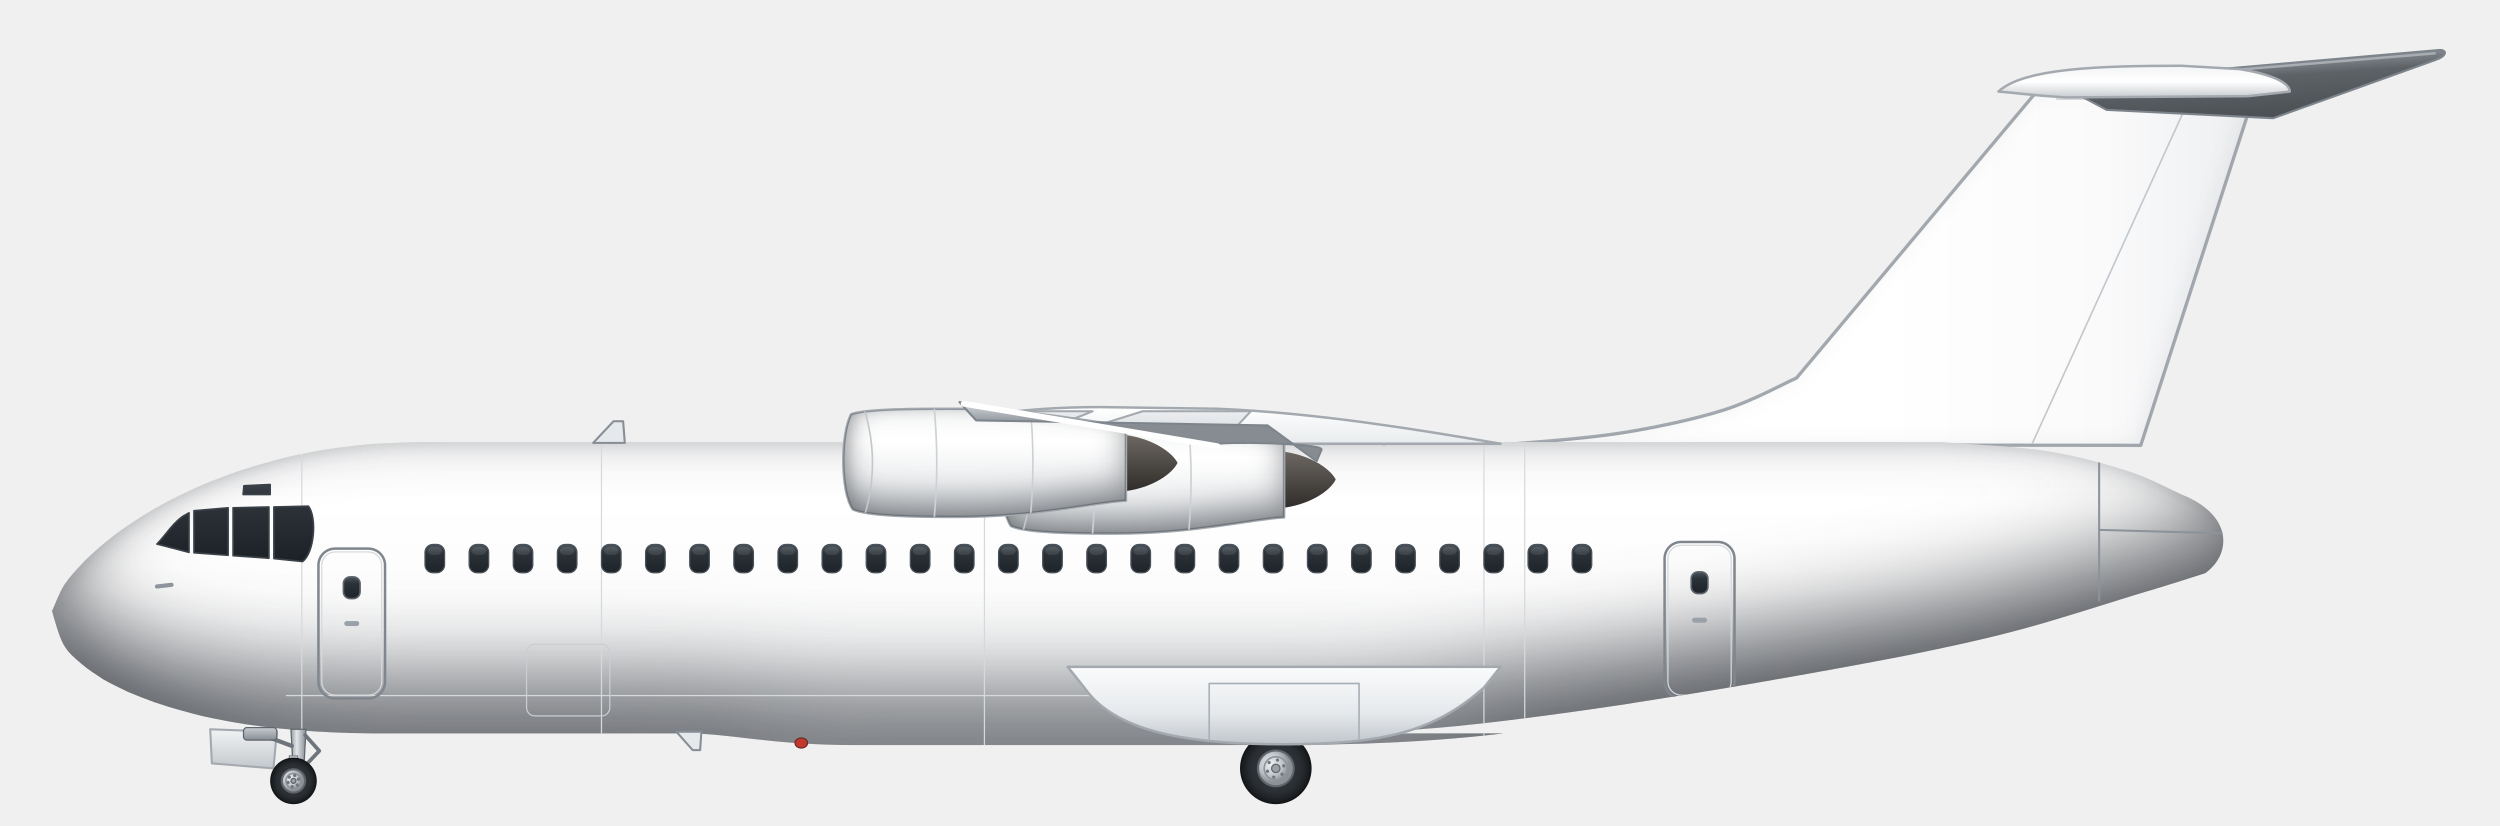
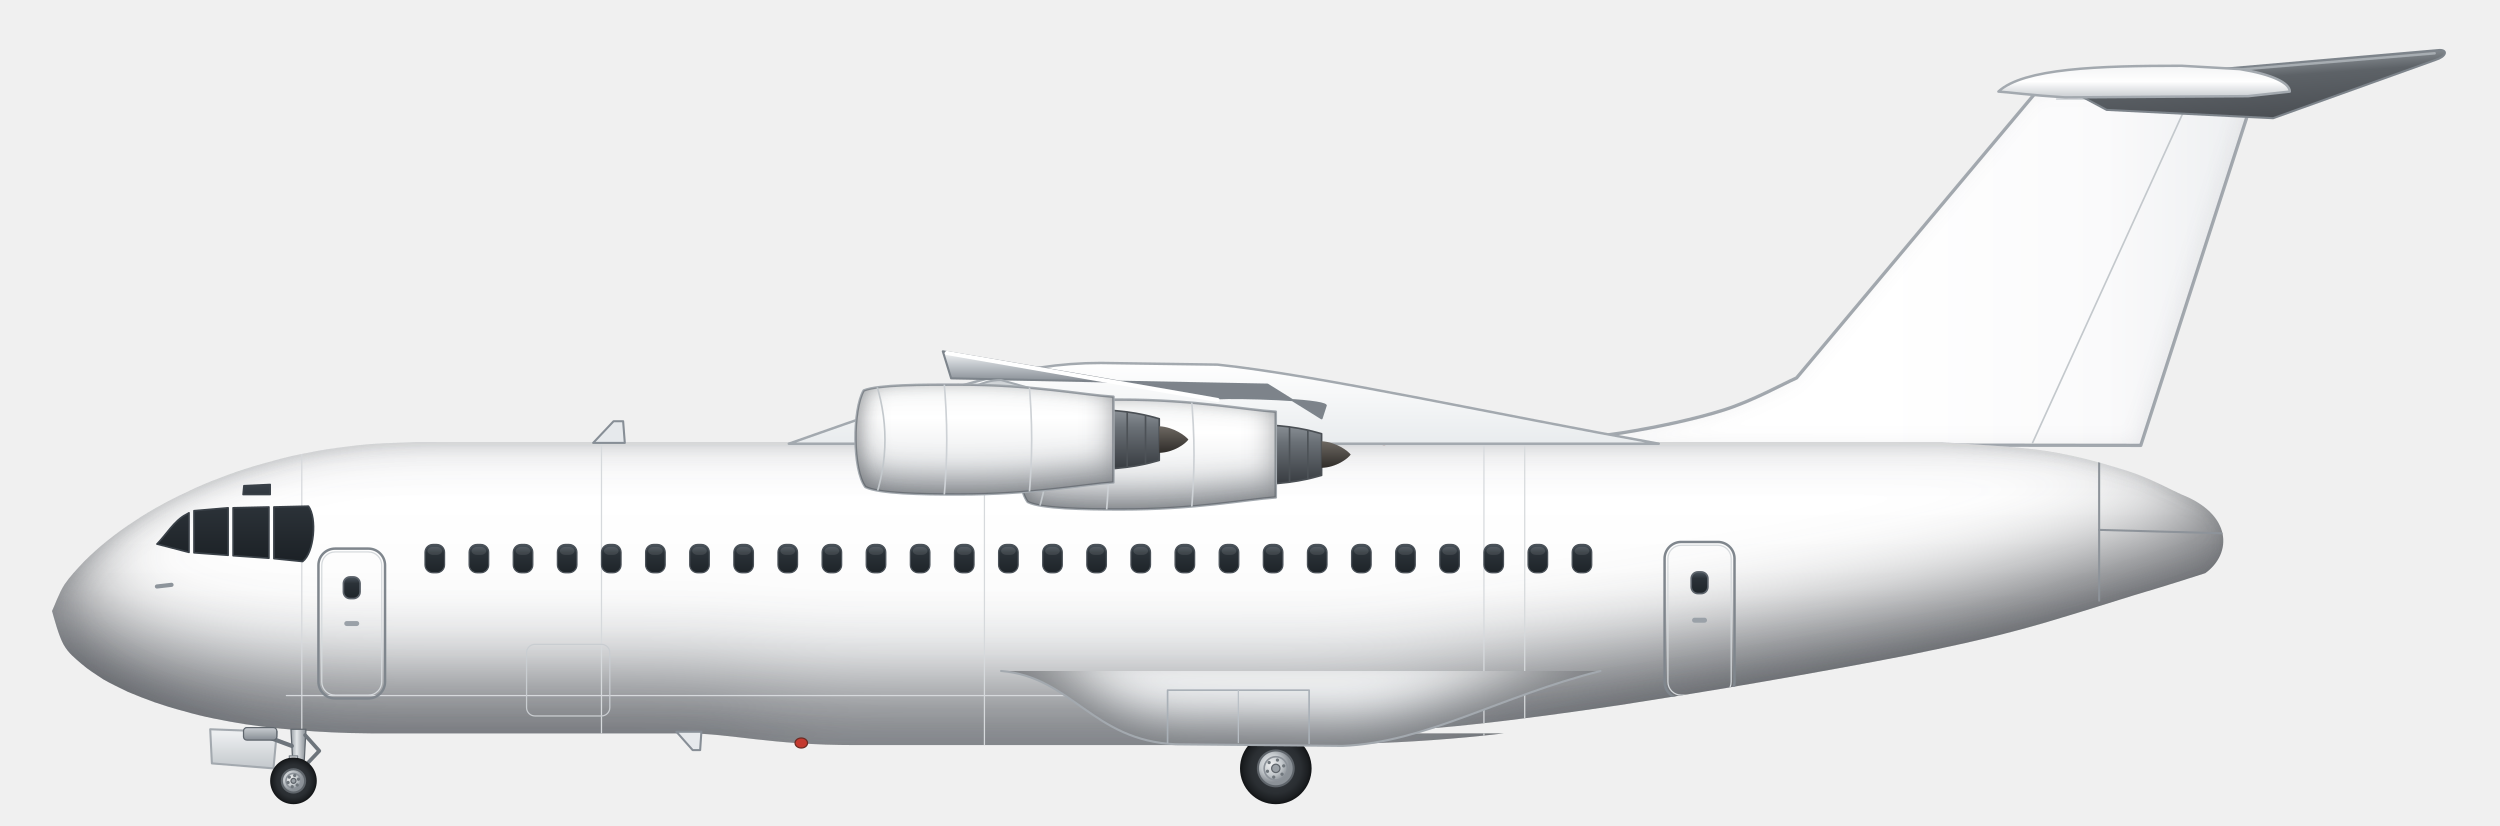
<svg xmlns="http://www.w3.org/2000/svg" viewBox="-12 -193.2 599.6 198.2" width="600" height="198" role="img" aria-label="BAe 146-100">
  <defs>
    <linearGradient id="BAE146100-g0" gradientUnits="userSpaceOnUse" x1="439.2" y1="-180" x2="529.6" y2="-180">
      <stop offset="0" stop-color="#ffffff" />
      <stop offset="0.6" stop-color="#fafafb" />
      <stop offset="1" stop-color="#eceef0" />
    </linearGradient>
    <filter id="BAE146100-f1" x="-8%" y="-20%" width="115.9%" height="140%" color-interpolation-filters="sRGB">
      <feFlood flood-color="#5b6168" flood-opacity="0.1" result="c" />
      <feComposite in="c" in2="SourceAlpha" operator="out" result="o" />
      <feOffset in="o" dx="-1" dy="0" result="s" />
      <feGaussianBlur in="s" stdDeviation="2.4" result="b" />
      <feComposite in="b" in2="SourceAlpha" operator="in" />
    </filter>
    <linearGradient id="BAE146100-g2" gradientUnits="userSpaceOnUse" x1="0" y1="-87" x2="0" y2="-17">
      <stop offset="0" stop-color="#eceef0" />
      <stop offset="0.0" stop-color="#f8f8f9" />
      <stop offset="0.2" stop-color="#ffffff" />
      <stop offset="0.5" stop-color="#fcfcfc" />
      <stop offset="0.7" stop-color="#f1f2f3" />
      <stop offset="1" stop-color="#e4e6e8" />
    </linearGradient>
    <clipPath id="BAE146100-c3">
      <path d="M0 -46.4C0.5 -47.4 1.7 -50.8 3.0 -52.8C4.3 -54.7 6.0 -56.5 7.7 -58.3C9.5 -60.1 11.4 -61.8 13.4 -63.4C15.4 -65.0 17.6 -66.6 19.8 -68.0C22.0 -69.5 24.4 -70.9 26.8 -72.2C29.2 -73.5 31.7 -74.7 34.3 -75.9C36.9 -77.1 39.5 -78.1 42.2 -79.1C44.9 -80.1 47.7 -81.0 50.6 -81.8C53.4 -82.6 56.3 -83.4 59.3 -84.0C62.3 -84.6 65.3 -85.2 68.4 -85.6C71.4 -86.0 74.6 -86.4 77.8 -86.6C80.9 -86.8 85.8 -86.9 87.5 -87L453.8 -87C458.0 -86.6 472.0 -86.0 479.5 -84.8C487.0 -83.6 493.4 -81.7 498.8 -80.0C504.1 -78.3 509.5 -75.3 511.6 -74.4C523.8 -69.6 523.8 -60.2 517.3 -55.5C514.5 -54.6 507.7 -52.4 500.2 -50.2C492.7 -47.9 481.4 -44.2 472.3 -41.8C463.3 -39.4 456.1 -37.9 445.9 -35.8C435.7 -33.8 422.4 -31.4 410.9 -29.4C399.4 -27.4 388.2 -25.6 376.6 -23.8C365.1 -22.1 352.1 -20.3 341.6 -19.2C331.1 -18.0 318.4 -17.3 313.8 -17L348.7 -17C324.7 -14.2 304.7 -14.2 284.7 -14.2L192.8 -14.2C172.8 -14.2 162.8 -17 152.8 -17L80.5 -17C79.0 -17.0 74.5 -17.0 71.5 -17.1C68.6 -17.2 65.7 -17.3 62.9 -17.5C60.1 -17.7 57.3 -17.9 54.5 -18.2C51.8 -18.5 49.1 -18.8 46.5 -19.2C43.9 -19.6 41.3 -20.1 38.8 -20.6C36.3 -21.1 33.9 -21.7 31.5 -22.4C29.2 -23.0 26.9 -23.7 24.6 -24.5C22.4 -25.3 20.3 -26.1 18.2 -27.0C16.2 -28 14.2 -28.9 12.3 -30.0C10.5 -31.2 8.7 -32.3 7.1 -33.7C5.5 -35.1 4.0 -36.2 2.8 -38.3C1.6 -40.4 0.4 -45.0 0 -46.4Z" />
    </clipPath>
    <filter id="BAE146100-f4" x="-6%" y="-100%" width="112.0%" height="300%" color-interpolation-filters="sRGB">
      <feFlood flood-color="#2f3338" flood-opacity="0.7" result="c" />
      <feComposite in="c" in2="SourceAlpha" operator="out" result="o" />
      <feOffset in="o" dx="0" dy="-12.2" result="s" />
      <feGaussianBlur in="s" stdDeviation="10.5" result="b" />
      <feComposite in="b" in2="SourceAlpha" operator="in" />
    </filter>
    <filter id="BAE146100-f5" x="-8%" y="-30%" width="115.9%" height="160%" color-interpolation-filters="sRGB">
      <feFlood flood-color="#4c5258" flood-opacity="0.1" result="c" />
      <feComposite in="c" in2="SourceAlpha" operator="out" result="o" />
      <feOffset in="o" dx="0" dy="1" result="s" />
      <feGaussianBlur in="s" stdDeviation="1.4" result="b" />
      <feComposite in="b" in2="SourceAlpha" operator="in" />
    </filter>
    <filter id="BAE146100-f6" x="-8%" y="-30%" width="115.9%" height="160%" color-interpolation-filters="sRGB">
      <feFlood flood-color="#3b4046" flood-opacity="0.2" result="c" />
      <feComposite in="c" in2="SourceAlpha" operator="out" result="o" />
      <feOffset in="o" dx="3.0" dy="-2" result="s" />
      <feGaussianBlur in="s" stdDeviation="3.7" result="b" />
      <feComposite in="b" in2="SourceAlpha" operator="in" />
    </filter>
    <linearGradient id="BAE146100-g7" gradientUnits="userSpaceOnUse" x1="0" y1="-54.6" x2="0" y2="-49.4">
      <stop offset="0" stop-color="#4b545d" />
      <stop offset="0.3" stop-color="#2b3238" />
      <stop offset="1" stop-color="#1e2429" />
    </linearGradient>
    <linearGradient id="BAE146100-g8" gradientUnits="userSpaceOnUse" x1="0" y1="-55.8" x2="0" y2="-50.6">
      <stop offset="0" stop-color="#4b545d" />
      <stop offset="0.3" stop-color="#2b3238" />
      <stop offset="1" stop-color="#1e2429" />
    </linearGradient>
    <linearGradient id="BAE146100-g9" gradientUnits="userSpaceOnUse" x1="0" y1="-62.4" x2="0" y2="-55.6">
      <stop offset="0" stop-color="#4b545d" />
      <stop offset="0.3" stop-color="#2b3238" />
      <stop offset="1" stop-color="#1e2429" />
    </linearGradient>
    <linearGradient id="BAE146100-g10" gradientUnits="userSpaceOnUse" x1="0" y1="-84.7" x2="0" y2="-57.6">
      <stop offset="0" stop-color="#59626b" />
      <stop offset="0.4" stop-color="#2e353b" />
      <stop offset="1" stop-color="#1b2025" />
    </linearGradient>
    <linearGradient id="BAE146100-g11" gradientUnits="userSpaceOnUse" x1="291.6" y1="-20" x2="296.4" y2="-20">
      <stop offset="0" stop-color="#8e959c" />
      <stop offset="0.3" stop-color="#e4e7e9" />
      <stop offset="1" stop-color="#7d848b" />
    </linearGradient>
    <linearGradient id="BAE146100-g12" gradientUnits="userSpaceOnUse" x1="291.6" y1="-20" x2="296.4" y2="-20">
      <stop offset="0" stop-color="#9aa1a8" />
      <stop offset="0.4" stop-color="#f6f7f8" />
      <stop offset="1" stop-color="#8b9198" />
    </linearGradient>
    <radialGradient id="BAE146100-g13" gradientUnits="userSpaceOnUse" cx="294" cy="-8.6" r="8.6">
      <stop offset="0" stop-color="#3a3f44" />
      <stop offset="0.7" stop-color="#2a2e32" />
      <stop offset="0.9" stop-color="#1c1f22" />
      <stop offset="1" stop-color="#111315" />
    </radialGradient>
    <radialGradient id="BAE146100-g14" gradientUnits="userSpaceOnUse" cx="292.9" cy="-9.6" r="4.3">
      <stop offset="0" stop-color="#f0f1f2" />
      <stop offset="0.6" stop-color="#c3c8cc" />
      <stop offset="1" stop-color="#8b9197" />
    </radialGradient>
    <linearGradient id="BAE146100-g15" gradientUnits="userSpaceOnUse" x1="0" y1="-17" x2="0" y2="-8.6">
      <stop offset="0" stop-color="#eceef0" />
      <stop offset="1" stop-color="#c3c8cc" />
    </linearGradient>
    <linearGradient id="BAE146100-g16" gradientUnits="userSpaceOnUse" x1="57.2" y1="-20" x2="61.2" y2="-20">
      <stop offset="0" stop-color="#8e959c" />
      <stop offset="0.4" stop-color="#e4e7e9" />
      <stop offset="1" stop-color="#7d848b" />
    </linearGradient>
    <linearGradient id="BAE146100-g17" gradientUnits="userSpaceOnUse" x1="0" y1="-18.4" x2="0" y2="-15.4">
      <stop offset="0" stop-color="#c9cdd1" />
      <stop offset="1" stop-color="#868d94" />
    </linearGradient>
    <radialGradient id="BAE146100-g18" gradientUnits="userSpaceOnUse" cx="58" cy="-5.6" r="5.6">
      <stop offset="0" stop-color="#3a3f44" />
      <stop offset="0.7" stop-color="#2a2e32" />
      <stop offset="0.9" stop-color="#1c1f22" />
      <stop offset="1" stop-color="#111315" />
    </radialGradient>
    <radialGradient id="BAE146100-g19" gradientUnits="userSpaceOnUse" cx="57.3" cy="-6.2" r="2.8">
      <stop offset="0" stop-color="#f0f1f2" />
      <stop offset="0.6" stop-color="#c3c8cc" />
      <stop offset="1" stop-color="#8b9197" />
    </radialGradient>
-     <linearGradient id="BAE146100-g20" gradientUnits="userSpaceOnUse" x1="0" y1="-33" x2="0" y2="-14.4">
-       <stop offset="0" stop-color="#fafbfb" />
-       <stop offset="0.6" stop-color="#e6e9ec" />
-       <stop offset="1" stop-color="#bfc5ca" />
-     </linearGradient>
-     <linearGradient id="BAE146100-g21" gradientUnits="userSpaceOnUse" x1="0" y1="-95.4" x2="0" y2="-87">
+     <linearGradient id="BAE146100-g20" gradientUnits="userSpaceOnUse" x1="0" y1="-31" x2="0" y2="-14">
+       <stop offset="0" stop-color="#f6f7f8" />
+       <stop offset="0.5" stop-color="#eef0f2" />
+       <stop offset="1" stop-color="#dfe2e5" />
+     </linearGradient>
+     <filter id="BAE146100-f21" x="-20%" y="-100%" width="140%" height="300%" color-interpolation-filters="sRGB">
+       <feFlood flood-color="#2f3338" flood-opacity="0.6" result="c" />
+       <feComposite in="c" in2="SourceAlpha" operator="out" result="o" />
+       <feOffset in="o" dx="0" dy="-6" result="s" />
+       <feGaussianBlur in="s" stdDeviation="5.6" result="b" />
+       <feComposite in="b" in2="SourceAlpha" operator="in" />
+     </filter>
+     <linearGradient id="BAE146100-g22" gradientUnits="userSpaceOnUse" x1="0" y1="-106" x2="0" y2="-87">
      <stop offset="0" stop-color="#ffffff" />
      <stop offset="1" stop-color="#e9ecee" />
    </linearGradient>
-     <linearGradient id="BAE146100-g22" gradientUnits="userSpaceOnUse" x1="0" y1="-95.4" x2="0" y2="-78">
-       <stop offset="0" stop-color="#eef0f2" />
-       <stop offset="1" stop-color="#b9bfc5" />
-     </linearGradient>
-     <linearGradient id="BAE146100-g23" gradientUnits="userSpaceOnUse" x1="0" y1="-84.8" x2="0" y2="-71.1">
+     <linearGradient id="BAE146100-g23" gradientUnits="userSpaceOnUse" x1="0" y1="-108.8" x2="0" y2="-100.8">
+       <stop offset="0" stop-color="#f6f7f8" />
+       <stop offset="0.4" stop-color="#c3c8cd" />
+       <stop offset="1" stop-color="#7d838a" />
+     </linearGradient>
+     <linearGradient id="BAE146100-g24" gradientUnits="userSpaceOnUse" x1="0" y1="-95.4" x2="0" y2="-94">
+       <stop offset="0" stop-color="#c9cdd1" />
+       <stop offset="1" stop-color="#eef0f2" />
+     </linearGradient>
+     <linearGradient id="BAE146100-g25" gradientUnits="userSpaceOnUse" x1="0" y1="-91.2" x2="0" y2="-76.8">
+       <stop offset="0" stop-color="#8a9096" />
+       <stop offset="0.3" stop-color="#6a7076" />
+       <stop offset="1" stop-color="#373b40" />
+     </linearGradient>
+     <linearGradient id="BAE146100-g26" gradientUnits="userSpaceOnUse" x1="0" y1="-87.2" x2="0" y2="-80.8">
      <stop offset="0" stop-color="#6d6862" />
      <stop offset="1" stop-color="#2f2c29" />
    </linearGradient>
-     <linearGradient id="BAE146100-g24" gradientUnits="userSpaceOnUse" x1="0" y1="-91" x2="0" y2="-65">
+     <linearGradient id="BAE146100-g27" gradientUnits="userSpaceOnUse" x1="0" y1="-97.2" x2="0" y2="-70.8">
      <stop offset="0" stop-color="#e4e6e8" />
      <stop offset="0.0" stop-color="#f7f8f8" />
      <stop offset="0.3" stop-color="#ffffff" />
      <stop offset="0.6" stop-color="#f1f2f3" />
      <stop offset="1" stop-color="#dcdfe2" />
    </linearGradient>
-     <filter id="BAE146100-f25" x="-30%" y="-60%" width="160%" height="220.0%" color-interpolation-filters="sRGB">
+     <filter id="BAE146100-f28" x="-30%" y="-60%" width="160%" height="220.0%" color-interpolation-filters="sRGB">
      <feFlood flood-color="#30353a" flood-opacity="0.5" result="c" />
      <feComposite in="c" in2="SourceAlpha" operator="out" result="o" />
      <feOffset in="o" dx="0" dy="-3.7" result="s" />
      <feGaussianBlur in="s" stdDeviation="3.7" result="b" />
      <feComposite in="b" in2="SourceAlpha" operator="in" />
    </filter>
-     <filter id="BAE146100-f26" x="-30%" y="-30%" width="160%" height="160%" color-interpolation-filters="sRGB">
+     <filter id="BAE146100-f29" x="-30%" y="-30%" width="160%" height="160%" color-interpolation-filters="sRGB">
      <feFlood flood-color="#41474d" flood-opacity="0.2" result="c" />
      <feComposite in="c" in2="SourceAlpha" operator="out" result="o" />
-       <feOffset in="o" dx="1.4" dy="0" result="s" />
-       <feGaussianBlur in="s" stdDeviation="1.4" result="b" />
-       <feComposite in="b" in2="SourceAlpha" operator="in" />
-     </filter>
-     <clipPath id="BAE146100-c27">
-       <path d="M230 -89.7C233.9 -91 245.1 -91 255.0 -91C274.8 -91 288.0 -87.4 296 -87.1L296 -68.9C288.0 -68.5 274.8 -65 255.0 -65C245.1 -65 233.9 -65.2 230.4 -66.8C227.4 -70.8 227.4 -85.1 230 -89.7Z" />
+       <feOffset in="o" dx="1.5" dy="0" result="s" />
+       <feGaussianBlur in="s" stdDeviation="1.5" result="b" />
+       <feComposite in="b" in2="SourceAlpha" operator="in" />
+     </filter>
+     <clipPath id="BAE146100-c30">
+       <path d="M234 -95.8C237.6 -97.2 247.8 -97.2 256.8 -97.2C274.8 -97.2 286.8 -94.7 294 -94.3L294 -73.7C286.8 -73.2 274.8 -70.8 256.8 -70.8C247.8 -70.8 237.6 -71.0 234.4 -72.6C231.3 -76.7 231.3 -91.2 234 -95.8Z" />
    </clipPath>
-     <linearGradient id="BAE146100-g28" gradientUnits="userSpaceOnUse" x1="0" y1="-95.4" x2="0" y2="-82">
-       <stop offset="0" stop-color="#eef0f2" />
-       <stop offset="1" stop-color="#b9bfc5" />
-     </linearGradient>
-     <linearGradient id="BAE146100-g29" gradientUnits="userSpaceOnUse" x1="0" y1="-88.8" x2="0" y2="-75.1">
+     <linearGradient id="BAE146100-g31" gradientUnits="userSpaceOnUse" x1="0" y1="-101.9" x2="0" y2="-97.6">
+       <stop offset="0" stop-color="#c9cdd1" />
+       <stop offset="1" stop-color="#eef0f2" />
+     </linearGradient>
+     <linearGradient id="BAE146100-g32" gradientUnits="userSpaceOnUse" x1="0" y1="-94.8" x2="0" y2="-80.4">
+       <stop offset="0" stop-color="#8a9096" />
+       <stop offset="0.3" stop-color="#6a7076" />
+       <stop offset="1" stop-color="#373b40" />
+     </linearGradient>
+     <linearGradient id="BAE146100-g33" gradientUnits="userSpaceOnUse" x1="0" y1="-90.8" x2="0" y2="-84.4">
      <stop offset="0" stop-color="#6d6862" />
      <stop offset="1" stop-color="#2f2c29" />
    </linearGradient>
-     <linearGradient id="BAE146100-g30" gradientUnits="userSpaceOnUse" x1="0" y1="-95" x2="0" y2="-69">
+     <linearGradient id="BAE146100-g34" gradientUnits="userSpaceOnUse" x1="0" y1="-100.8" x2="0" y2="-74.4">
      <stop offset="0" stop-color="#e4e6e8" />
      <stop offset="0.0" stop-color="#f7f8f8" />
      <stop offset="0.3" stop-color="#ffffff" />
      <stop offset="0.6" stop-color="#f1f2f3" />
      <stop offset="1" stop-color="#dcdfe2" />
    </linearGradient>
-     <filter id="BAE146100-f31" x="-30%" y="-60%" width="160%" height="220.0%" color-interpolation-filters="sRGB">
+     <filter id="BAE146100-f35" x="-30%" y="-60%" width="160%" height="220.0%" color-interpolation-filters="sRGB">
      <feFlood flood-color="#30353a" flood-opacity="0.5" result="c" />
      <feComposite in="c" in2="SourceAlpha" operator="out" result="o" />
      <feOffset in="o" dx="0" dy="-3.7" result="s" />
      <feGaussianBlur in="s" stdDeviation="3.7" result="b" />
      <feComposite in="b" in2="SourceAlpha" operator="in" />
    </filter>
-     <filter id="BAE146100-f32" x="-30%" y="-30%" width="160%" height="160%" color-interpolation-filters="sRGB">
+     <filter id="BAE146100-f36" x="-30%" y="-30%" width="160%" height="160%" color-interpolation-filters="sRGB">
      <feFlood flood-color="#41474d" flood-opacity="0.2" result="c" />
      <feComposite in="c" in2="SourceAlpha" operator="out" result="o" />
-       <feOffset in="o" dx="1.4" dy="0" result="s" />
-       <feGaussianBlur in="s" stdDeviation="1.4" result="b" />
-       <feComposite in="b" in2="SourceAlpha" operator="in" />
-     </filter>
-     <clipPath id="BAE146100-c33">
-       <path d="M192 -93.7C195.9 -95 207.1 -95 217.0 -95C236.8 -95 250.0 -91.4 258 -91.1L258 -72.9C250.0 -72.5 236.8 -69 217.0 -69C207.1 -69 195.9 -69.2 192.4 -70.8C189.4 -74.8 189.4 -89.1 192 -93.7Z" />
+       <feOffset in="o" dx="1.5" dy="0" result="s" />
+       <feGaussianBlur in="s" stdDeviation="1.5" result="b" />
+       <feComposite in="b" in2="SourceAlpha" operator="in" />
+     </filter>
+     <clipPath id="BAE146100-c37">
+       <path d="M195 -99.4C198.6 -100.8 208.8 -100.8 217.8 -100.8C235.8 -100.8 247.8 -98.3 255 -97.9L255 -77.3C247.8 -76.8 235.8 -74.4 217.8 -74.4C208.8 -74.4 198.6 -74.6 195.4 -76.2C192.3 -80.3 192.3 -94.8 195 -99.4Z" />
    </clipPath>
-     <linearGradient id="BAE146100-g34" gradientUnits="userSpaceOnUse" x1="220" y1="-97.4" x2="220" y2="-91">
-       <stop offset="0" stop-color="#f1f2f4" />
-       <stop offset="0.3" stop-color="#c6cbd0" />
-       <stop offset="1" stop-color="#868c92" />
-     </linearGradient>
-     <linearGradient id="BAE146100-g35" gradientUnits="userSpaceOnUse" x1="533.6" y1="-179.2" x2="534.6" y2="-164.8">
+     <linearGradient id="BAE146100-g38" gradientUnits="userSpaceOnUse" x1="533.6" y1="-179.2" x2="534.6" y2="-164.8">
      <stop offset="0" stop-color="#8b9196" />
      <stop offset="0.3" stop-color="#5d6267" />
      <stop offset="1" stop-color="#4b4f54" />
    </linearGradient>
-     <linearGradient id="BAE146100-g36" gradientUnits="userSpaceOnUse" x1="0" y1="-177.4" x2="0" y2="-169.8">
+     <linearGradient id="BAE146100-g39" gradientUnits="userSpaceOnUse" x1="0" y1="-177.4" x2="0" y2="-169.8">
      <stop offset="0" stop-color="#f3f4f5" />
      <stop offset="0.5" stop-color="#ffffff" />
      <stop offset="1" stop-color="#c9cdd1" />
    </linearGradient>
  </defs>
  <path d="M349.1 -86.4C353.7 -86.8 368.3 -87.8 377.1 -89.2C385.8 -90.6 394.6 -92.5 401.6 -94.7C408.6 -96.9 416.1 -101.1 419.1 -102.4L476.6 -171C477.6 -172.2 478.6 -172.2 481.2 -172.2L529.6 -172.2L501.8 -86.2Z" fill="url(#BAE146100-g0)" stroke="#a3a9af" stroke-width="0.8" stroke-linejoin="round" stroke-linecap="round" />
  <path d="M349.1 -86.4C353.7 -86.8 368.3 -87.8 377.1 -89.2C385.8 -90.6 394.6 -92.5 401.6 -94.7C408.6 -96.9 416.1 -101.1 419.1 -102.4L476.6 -171C477.6 -172.2 478.6 -172.2 481.2 -172.2L529.6 -172.2L501.8 -86.2Z" fill="#000" filter="url(#BAE146100-f1)" />
  <path d="M514.0 -170.6L475.8 -86.8" fill="none" stroke="#c3c8cc" stroke-width="0.4" stroke-linejoin="round" stroke-linecap="round" />
  <path d="M481.6 -169.4L528.6 -169.4" fill="none" stroke="#d0d4d8" stroke-width="0.4" stroke-linejoin="round" stroke-linecap="round" />
  <path d="M0 -46.4C0.5 -47.4 1.7 -50.8 3.0 -52.8C4.3 -54.7 6.0 -56.5 7.7 -58.3C9.5 -60.1 11.4 -61.8 13.4 -63.4C15.4 -65.0 17.6 -66.6 19.8 -68.0C22.0 -69.5 24.4 -70.9 26.8 -72.2C29.2 -73.5 31.7 -74.7 34.3 -75.9C36.9 -77.1 39.5 -78.1 42.2 -79.1C44.9 -80.1 47.7 -81.0 50.6 -81.8C53.4 -82.6 56.3 -83.4 59.3 -84.0C62.3 -84.6 65.3 -85.2 68.4 -85.6C71.4 -86.0 74.6 -86.4 77.8 -86.6C80.9 -86.8 85.8 -86.9 87.5 -87L453.8 -87C458.0 -86.6 472.0 -86.0 479.5 -84.8C487.0 -83.6 493.4 -81.7 498.8 -80.0C504.1 -78.3 509.5 -75.3 511.6 -74.4C523.8 -69.6 523.8 -60.2 517.3 -55.5C514.5 -54.6 507.7 -52.4 500.2 -50.2C492.7 -47.9 481.4 -44.2 472.3 -41.8C463.3 -39.4 456.1 -37.9 445.9 -35.8C435.7 -33.8 422.4 -31.4 410.9 -29.4C399.4 -27.4 388.2 -25.6 376.6 -23.8C365.1 -22.1 352.1 -20.3 341.6 -19.2C331.1 -18.0 318.4 -17.3 313.8 -17L348.7 -17C324.7 -14.2 304.7 -14.2 284.7 -14.2L192.8 -14.2C172.8 -14.2 162.8 -17 152.8 -17L80.5 -17C79.0 -17.0 74.5 -17.0 71.5 -17.1C68.6 -17.2 65.7 -17.3 62.9 -17.5C60.1 -17.7 57.3 -17.9 54.5 -18.2C51.8 -18.5 49.1 -18.8 46.5 -19.2C43.9 -19.6 41.3 -20.1 38.8 -20.6C36.3 -21.1 33.9 -21.7 31.5 -22.4C29.2 -23.0 26.9 -23.7 24.6 -24.5C22.4 -25.3 20.3 -26.1 18.2 -27.0C16.2 -28 14.2 -28.9 12.3 -30.0C10.5 -31.2 8.7 -32.3 7.1 -33.7C5.5 -35.1 4.0 -36.2 2.8 -38.3C1.6 -40.4 0.4 -45.0 0 -46.4Z" fill="url(#BAE146100-g2)" />
  <path d="M0 -46.4C0.5 -47.4 1.7 -50.8 3.0 -52.8C4.3 -54.7 6.0 -56.5 7.7 -58.3C9.5 -60.1 11.4 -61.8 13.4 -63.4C15.4 -65.0 17.6 -66.6 19.8 -68.0C22.0 -69.5 24.4 -70.9 26.8 -72.2C29.2 -73.5 31.7 -74.7 34.3 -75.9C36.9 -77.1 39.5 -78.1 42.2 -79.1C44.9 -80.1 47.7 -81.0 50.6 -81.8C53.4 -82.6 56.3 -83.4 59.3 -84.0C62.3 -84.6 65.3 -85.2 68.4 -85.6C71.4 -86.0 74.6 -86.4 77.8 -86.6C80.9 -86.8 85.8 -86.9 87.5 -87L453.8 -87C458.0 -86.6 472.0 -86.0 479.5 -84.8C487.0 -83.6 493.4 -81.7 498.8 -80.0C504.1 -78.3 509.5 -75.3 511.6 -74.4C523.8 -69.6 523.8 -60.2 517.3 -55.5C514.5 -54.6 507.7 -52.4 500.2 -50.2C492.7 -47.9 481.4 -44.2 472.3 -41.8C463.3 -39.4 456.1 -37.9 445.9 -35.8C435.7 -33.8 422.4 -31.4 410.9 -29.4C399.4 -27.4 388.2 -25.6 376.6 -23.8C365.1 -22.1 352.1 -20.3 341.6 -19.2C331.1 -18.0 318.4 -17.3 313.8 -17L348.7 -17C324.7 -14.2 304.7 -14.2 284.7 -14.2L192.8 -14.2C172.8 -14.2 162.8 -17 152.8 -17L80.5 -17C79.0 -17.0 74.5 -17.0 71.5 -17.1C68.6 -17.2 65.7 -17.3 62.9 -17.5C60.1 -17.7 57.3 -17.9 54.5 -18.2C51.8 -18.5 49.1 -18.8 46.5 -19.2C43.9 -19.6 41.3 -20.1 38.8 -20.6C36.3 -21.1 33.9 -21.7 31.5 -22.4C29.2 -23.0 26.9 -23.7 24.6 -24.5C22.4 -25.3 20.3 -26.1 18.2 -27.0C16.2 -28 14.2 -28.9 12.3 -30.0C10.5 -31.2 8.7 -32.3 7.1 -33.7C5.5 -35.1 4.0 -36.2 2.8 -38.3C1.6 -40.4 0.4 -45.0 0 -46.4Z" fill="#000" filter="url(#BAE146100-f4)" />
  <path d="M0 -46.4C0.5 -47.4 1.7 -50.8 3.0 -52.8C4.3 -54.7 6.0 -56.5 7.7 -58.3C9.5 -60.1 11.4 -61.8 13.4 -63.4C15.4 -65.0 17.6 -66.6 19.8 -68.0C22.0 -69.5 24.4 -70.9 26.8 -72.2C29.2 -73.5 31.7 -74.7 34.3 -75.9C36.9 -77.1 39.5 -78.1 42.2 -79.1C44.9 -80.1 47.7 -81.0 50.6 -81.8C53.4 -82.6 56.3 -83.4 59.3 -84.0C62.3 -84.6 65.3 -85.2 68.4 -85.6C71.4 -86.0 74.6 -86.4 77.8 -86.6C80.9 -86.8 85.8 -86.9 87.5 -87L453.8 -87C458.0 -86.6 472.0 -86.0 479.5 -84.8C487.0 -83.6 493.4 -81.7 498.8 -80.0C504.1 -78.3 509.5 -75.3 511.6 -74.4C523.8 -69.6 523.8 -60.2 517.3 -55.5C514.5 -54.6 507.7 -52.4 500.2 -50.2C492.7 -47.9 481.4 -44.2 472.3 -41.8C463.3 -39.4 456.1 -37.9 445.9 -35.8C435.7 -33.8 422.4 -31.4 410.9 -29.4C399.4 -27.4 388.2 -25.6 376.6 -23.8C365.1 -22.1 352.1 -20.3 341.6 -19.2C331.1 -18.0 318.4 -17.3 313.8 -17L348.7 -17C324.7 -14.2 304.7 -14.2 284.7 -14.2L192.8 -14.2C172.8 -14.2 162.8 -17 152.8 -17L80.5 -17C79.0 -17.0 74.5 -17.0 71.5 -17.1C68.6 -17.2 65.7 -17.3 62.9 -17.5C60.1 -17.7 57.3 -17.9 54.5 -18.2C51.8 -18.5 49.1 -18.8 46.5 -19.2C43.9 -19.6 41.3 -20.1 38.8 -20.6C36.3 -21.1 33.9 -21.7 31.5 -22.4C29.2 -23.0 26.9 -23.7 24.6 -24.5C22.4 -25.3 20.3 -26.1 18.2 -27.0C16.2 -28 14.2 -28.9 12.3 -30.0C10.5 -31.2 8.7 -32.3 7.1 -33.7C5.5 -35.1 4.0 -36.2 2.8 -38.3C1.6 -40.4 0.4 -45.0 0 -46.4Z" fill="#000" filter="url(#BAE146100-f5)" />
  <path d="M0 -46.4C0.5 -47.4 1.7 -50.8 3.0 -52.8C4.3 -54.7 6.0 -56.5 7.7 -58.3C9.5 -60.1 11.4 -61.8 13.4 -63.4C15.4 -65.0 17.6 -66.6 19.8 -68.0C22.0 -69.5 24.4 -70.9 26.8 -72.2C29.2 -73.5 31.7 -74.7 34.3 -75.9C36.9 -77.1 39.5 -78.1 42.2 -79.1C44.9 -80.1 47.7 -81.0 50.6 -81.8C53.4 -82.6 56.3 -83.4 59.3 -84.0C62.3 -84.6 65.3 -85.2 68.4 -85.6C71.4 -86.0 74.6 -86.4 77.8 -86.6C80.9 -86.8 85.8 -86.9 87.5 -87L453.8 -87C458.0 -86.6 472.0 -86.0 479.5 -84.8C487.0 -83.6 493.4 -81.7 498.8 -80.0C504.1 -78.3 509.5 -75.3 511.6 -74.4C523.8 -69.6 523.8 -60.2 517.3 -55.5C514.5 -54.6 507.7 -52.4 500.2 -50.2C492.7 -47.9 481.4 -44.2 472.3 -41.8C463.3 -39.4 456.1 -37.9 445.9 -35.8C435.7 -33.8 422.4 -31.4 410.9 -29.4C399.4 -27.4 388.2 -25.6 376.6 -23.8C365.1 -22.1 352.1 -20.3 341.6 -19.2C331.1 -18.0 318.4 -17.3 313.8 -17L348.7 -17C324.7 -14.2 304.7 -14.2 284.7 -14.2L192.8 -14.2C172.8 -14.2 162.8 -17 152.8 -17L80.5 -17C79.0 -17.0 74.5 -17.0 71.5 -17.1C68.6 -17.2 65.7 -17.3 62.9 -17.5C60.1 -17.7 57.3 -17.9 54.5 -18.2C51.8 -18.5 49.1 -18.8 46.5 -19.2C43.9 -19.6 41.3 -20.1 38.8 -20.6C36.3 -21.1 33.9 -21.7 31.5 -22.4C29.2 -23.0 26.9 -23.7 24.6 -24.5C22.4 -25.3 20.3 -26.1 18.2 -27.0C16.2 -28 14.2 -28.9 12.3 -30.0C10.5 -31.2 8.7 -32.3 7.1 -33.7C5.5 -35.1 4.0 -36.2 2.8 -38.3C1.6 -40.4 0.4 -45.0 0 -46.4Z" fill="#000" filter="url(#BAE146100-f6)" />
  <g clip-path="url(#BAE146100-c3)" fill="none" stroke="#d6d9dc" stroke-width="0.3" stroke-linejoin="round" stroke-linecap="round">
    <path d="M60 -93L60 3" />
    <path d="M132 -93L132 3" />
    <path d="M224 -93L224 3" />
    <path d="M344 -93L344 3" />
    <path d="M353.8 -93L353.8 3" />
    <path d="M56.3 -26.1L334.8 -26.1" />
  </g>
  <g clip-path="url(#BAE146100-c3)">
    <rect x="64" y="-61.4" width="16" height="36" rx="4" fill="none" stroke="#7f868d" stroke-width="0.6" stroke-linejoin="round" stroke-linecap="round" />
    <rect x="64.8" y="-60.6" width="14.4" height="34.4" rx="3.2" fill="none" stroke="#d5d9dc" stroke-width="0.3" stroke-linejoin="round" stroke-linecap="round" />
    <rect x="70" y="-54.6" width="4" height="5.2" rx="1.6" fill="url(#BAE146100-g7)" stroke="#5c636b" stroke-width="0.4" stroke-linejoin="round" stroke-linecap="round" />
    <rect x="70.2" y="-44" width="3.6" height="1.2" rx="0.6" fill="#9aa1a8" />
  </g>
  <g clip-path="url(#BAE146100-c3)">
    <rect x="387.4" y="-63" width="16.8" height="37.6" rx="4" fill="none" stroke="#7f868d" stroke-width="0.6" stroke-linejoin="round" stroke-linecap="round" />
    <rect x="388.2" y="-62.2" width="15.2" height="36" rx="3.2" fill="none" stroke="#d5d9dc" stroke-width="0.3" stroke-linejoin="round" stroke-linecap="round" />
    <rect x="393.8" y="-55.8" width="4" height="5.2" rx="1.6" fill="url(#BAE146100-g8)" stroke="#5c636b" stroke-width="0.4" stroke-linejoin="round" stroke-linecap="round" />
    <rect x="394" y="-44.8" width="3.6" height="1.2" rx="0.6" fill="#9aa1a8" />
  </g>
  <g clip-path="url(#BAE146100-c3)">
    <rect x="114" y="-38.4" width="20" height="17.2" rx="2" fill="none" stroke="#c9cdd1" stroke-width="0.3" stroke-linejoin="round" stroke-linecap="round" />
  </g>
  <g clip-path="url(#BAE146100-c3)">
    <g fill="url(#BAE146100-g9)" stroke="#4a5158" stroke-width="0.3" stroke-linejoin="round" stroke-linecap="round">
      <rect x="89.6" y="-62.4" width="4.7" height="6.8" rx="1.9" />
      <rect x="100.2" y="-62.4" width="4.7" height="6.8" rx="1.9" />
      <rect x="110.8" y="-62.4" width="4.7" height="6.8" rx="1.9" />
      <rect x="121.4" y="-62.4" width="4.7" height="6.8" rx="1.9" />
      <rect x="132.0" y="-62.4" width="4.7" height="6.8" rx="1.9" />
      <rect x="142.6" y="-62.4" width="4.7" height="6.8" rx="1.9" />
      <rect x="153.2" y="-62.4" width="4.7" height="6.8" rx="1.9" />
      <rect x="163.8" y="-62.4" width="4.7" height="6.8" rx="1.9" />
      <rect x="174.4" y="-62.4" width="4.7" height="6.8" rx="1.9" />
      <rect x="185.0" y="-62.4" width="4.7" height="6.8" rx="1.9" />
      <rect x="195.6" y="-62.4" width="4.7" height="6.8" rx="1.9" />
      <rect x="206.2" y="-62.4" width="4.7" height="6.8" rx="1.9" />
      <rect x="216.8" y="-62.4" width="4.7" height="6.8" rx="1.9" />
      <rect x="227.4" y="-62.4" width="4.7" height="6.8" rx="1.9" />
      <rect x="238.0" y="-62.4" width="4.7" height="6.8" rx="1.9" />
      <rect x="248.6" y="-62.4" width="4.7" height="6.8" rx="1.9" />
      <rect x="259.2" y="-62.4" width="4.7" height="6.8" rx="1.9" />
      <rect x="269.8" y="-62.4" width="4.7" height="6.8" rx="1.9" />
      <rect x="280.4" y="-62.4" width="4.7" height="6.8" rx="1.9" />
      <rect x="291.0" y="-62.4" width="4.7" height="6.8" rx="1.9" />
      <rect x="301.6" y="-62.4" width="4.7" height="6.8" rx="1.9" />
      <rect x="312.2" y="-62.4" width="4.7" height="6.8" rx="1.9" />
      <rect x="322.8" y="-62.4" width="4.7" height="6.8" rx="1.9" />
      <rect x="333.4" y="-62.4" width="4.7" height="6.8" rx="1.9" />
      <rect x="344.0" y="-62.4" width="4.7" height="6.8" rx="1.9" />
      <rect x="354.6" y="-62.4" width="4.7" height="6.8" rx="1.9" />
      <rect x="365.2" y="-62.4" width="4.7" height="6.8" rx="1.9" />
    </g>
    <g fill="#ffffff" opacity="0.1">
      <rect x="90.2" y="-61.8" width="3.5" height="1.9" rx="1.3" />
      <rect x="100.8" y="-61.8" width="3.5" height="1.9" rx="1.3" />
      <rect x="111.4" y="-61.8" width="3.5" height="1.9" rx="1.3" />
      <rect x="122.0" y="-61.8" width="3.5" height="1.9" rx="1.3" />
      <rect x="132.6" y="-61.8" width="3.5" height="1.9" rx="1.3" />
      <rect x="143.2" y="-61.8" width="3.5" height="1.9" rx="1.3" />
      <rect x="153.8" y="-61.8" width="3.5" height="1.9" rx="1.3" />
      <rect x="164.4" y="-61.8" width="3.5" height="1.9" rx="1.3" />
      <rect x="175.0" y="-61.8" width="3.5" height="1.9" rx="1.3" />
      <rect x="185.6" y="-61.8" width="3.5" height="1.9" rx="1.3" />
      <rect x="196.2" y="-61.8" width="3.5" height="1.9" rx="1.3" />
      <rect x="206.8" y="-61.8" width="3.5" height="1.9" rx="1.3" />
      <rect x="217.4" y="-61.8" width="3.5" height="1.9" rx="1.3" />
      <rect x="228.0" y="-61.8" width="3.5" height="1.9" rx="1.3" />
      <rect x="238.6" y="-61.8" width="3.5" height="1.9" rx="1.3" />
      <rect x="249.2" y="-61.8" width="3.5" height="1.9" rx="1.3" />
      <rect x="259.8" y="-61.8" width="3.5" height="1.9" rx="1.3" />
      <rect x="270.4" y="-61.8" width="3.5" height="1.9" rx="1.3" />
      <rect x="281.0" y="-61.8" width="3.5" height="1.9" rx="1.3" />
      <rect x="291.6" y="-61.8" width="3.5" height="1.9" rx="1.3" />
      <rect x="302.2" y="-61.8" width="3.5" height="1.9" rx="1.3" />
      <rect x="312.8" y="-61.8" width="3.5" height="1.9" rx="1.3" />
      <rect x="323.4" y="-61.8" width="3.5" height="1.9" rx="1.3" />
      <rect x="334.0" y="-61.8" width="3.5" height="1.9" rx="1.3" />
      <rect x="344.6" y="-61.8" width="3.5" height="1.9" rx="1.3" />
      <rect x="355.2" y="-61.8" width="3.5" height="1.9" rx="1.3" />
      <rect x="365.8" y="-61.8" width="3.5" height="1.9" rx="1.3" />
    </g>
  </g>
  <g fill="url(#BAE146100-g10)" stroke="#3a4148" stroke-width="0.4" stroke-linejoin="round" stroke-linecap="round">
    <path d="M25.2 -62.5C27.3 -64.6 29.4 -68.2 32.2 -69.6L32.9 -70L32.9 -60.5Z" />
    <path d="M34.1 -60.4L34.1 -70.5L42.3 -71.2L42.3 -59.8Z" />
    <path d="M43.5 -59.7L43.5 -71.2L52.1 -71.4L52.1 -59.1Z" />
    <path d="M53.3 -59.0L53.3 -71.4L61.6 -71.6C63.7 -68.8 63 -60.4 60.2 -58.3Z" />
    <path d="M45.9 -74.4L46.1 -76.5L52.4 -76.8L52.4 -74.4Z" />
  </g>
  <path d="M28.7 -52.7L25.2 -52.3" fill="none" stroke="#8d949b" stroke-width="1" stroke-linejoin="round" stroke-linecap="round" />
  <path d="M130 -86.8L137.6 -86.8L137.2 -92L134.9 -92Z" fill="#e6e9ec" stroke="#878e96" stroke-width="0.5" stroke-linejoin="round" stroke-linecap="round" />
  <path d="M150 -17.4L156 -17.4L155.7 -13L153.9 -13Z" fill="#e6e9ec" stroke="#878e96" stroke-width="0.5" stroke-linejoin="round" stroke-linecap="round" />
  <ellipse cx="320" cy="-87.6" rx="1.5" ry="1.2" fill="#c4392f" stroke="#6b2a22" stroke-width="0.3" stroke-linejoin="round" stroke-linecap="round" />
  <ellipse cx="180" cy="-14.7" rx="1.5" ry="1.2" fill="#c4392f" stroke="#6b2a22" stroke-width="0.3" stroke-linejoin="round" stroke-linecap="round" />
  <g>
    <path d="M291.6 -17L296.4 -17L296.0 -17.6L291.9 -17.6Z" fill="url(#BAE146100-g11)" stroke="#5f666d" stroke-width="0.4" stroke-linejoin="round" stroke-linecap="round" />
    <path d="M292.6 -18.6L295.3 -18.6L295.2 -8.6L292.8 -8.6Z" fill="url(#BAE146100-g12)" />
    <path d="M296.4 -23.6L301.4 -18.6L295.9 -12.6" fill="none" stroke="#6d747b" stroke-width="1.1" stroke-linejoin="round" stroke-linecap="round" />
    <path d="M291.6 -14.6L277.6 -17" fill="none" stroke="#5c6269" stroke-width="1.4" stroke-linejoin="round" stroke-linecap="round" />
    <circle cx="294" cy="-8.6" r="8.6" fill="url(#BAE146100-g13)" />
    <circle cx="294" cy="-8.6" r="4.3" fill="url(#BAE146100-g14)" stroke="#5f656b" stroke-width="0.5" stroke-linejoin="round" stroke-linecap="round" />
    <circle cx="294" cy="-8.6" r="2.8" fill="none" stroke="#8d939a" stroke-width="0.4" stroke-linejoin="round" stroke-linecap="round" />
    <circle cx="295.9" cy="-9.2" r="0.4" fill="#6f767c" />
    <circle cx="294.4" cy="-10.6" r="0.4" fill="#6f767c" />
    <circle cx="292.4" cy="-10" r="0.4" fill="#6f767c" />
    <circle cx="292.0" cy="-7.9" r="0.4" fill="#6f767c" />
    <circle cx="293.5" cy="-6.5" r="0.4" fill="#6f767c" />
    <circle cx="295.5" cy="-7.2" r="0.4" fill="#6f767c" />
    <circle cx="294" cy="-8.6" r="1.0" fill="#9aa0a6" stroke="#5f656b" stroke-width="0.3" stroke-linejoin="round" stroke-linecap="round" />
  </g>
  <g>
    <path d="M38 -18L54 -17.4L53.2 -8.6L38.4 -9.8Z" fill="url(#BAE146100-g15)" stroke="#a3a9af" stroke-width="0.5" stroke-linejoin="round" stroke-linecap="round" />
    <path d="M57.4 -18L61 -18L60.6 -10.6L57.8 -10.6Z" fill="url(#BAE146100-g16)" stroke="#5f666d" stroke-width="0.3" stroke-linejoin="round" stroke-linecap="round" />
    <path d="M57 -11.6L59 -11.6L58.8 -5.6L57.2 -5.6Z" fill="#e7e9eb" stroke="#7d848b" stroke-width="0.3" stroke-linejoin="round" stroke-linecap="round" />
    <path d="M60.8 -16.6L64.2 -12.8L60.4 -8.8" fill="none" stroke="#6d747b" stroke-width="0.9" stroke-linejoin="round" stroke-linecap="round" />
    <path d="M57.6 -14L46.8 -18" fill="none" stroke="#6d747b" stroke-width="1" stroke-linejoin="round" stroke-linecap="round" />
    <rect x="46" y="-18.4" width="8" height="3" rx="0.8" fill="url(#BAE146100-g17)" stroke="#5f666d" stroke-width="0.3" stroke-linejoin="round" stroke-linecap="round" />
    <circle cx="58" cy="-5.6" r="5.6" fill="url(#BAE146100-g18)" />
    <circle cx="58" cy="-5.6" r="2.8" fill="url(#BAE146100-g19)" stroke="#5f656b" stroke-width="0.5" stroke-linejoin="round" stroke-linecap="round" />
    <circle cx="58" cy="-5.6" r="1.8" fill="none" stroke="#8d939a" stroke-width="0.4" stroke-linejoin="round" stroke-linecap="round" />
    <circle cx="59.2" cy="-6" r="0.4" fill="#6f767c" />
    <circle cx="58.3" cy="-6.9" r="0.4" fill="#6f767c" />
    <circle cx="57.0" cy="-6.5" r="0.4" fill="#6f767c" />
    <circle cx="56.7" cy="-5.2" r="0.4" fill="#6f767c" />
    <circle cx="57.7" cy="-4.2" r="0.4" fill="#6f767c" />
    <circle cx="58.9" cy="-4.6" r="0.4" fill="#6f767c" />
    <circle cx="58" cy="-5.6" r="0.6" fill="#9aa0a6" stroke="#5f656b" stroke-width="0.3" stroke-linejoin="round" stroke-linecap="round" />
  </g>
-   <path d="M248 -28C256 -16.4 276 -14.4 296 -14.4C320 -14.4 332 -17.4 344 -28L348 -33L244 -33Z" fill="url(#BAE146100-g20)" stroke="#a3a9af" stroke-width="0.6" stroke-linejoin="round" stroke-linecap="round" />
-   <path d="M278 -15.6L278 -29L314 -29L314 -15.6" fill="none" stroke="#a9b0b7" stroke-width="0.4" stroke-linejoin="round" stroke-linecap="round" />
-   <path d="M196 -86.6C216 -93 232 -95.4 252 -95.4L280 -95C304 -94 328 -90 348 -86.6Z" fill="url(#BAE146100-g21)" stroke="#a3a9af" stroke-width="0.6" stroke-linejoin="round" stroke-linecap="round" />
-   <path d="M248 -90L262 -94.4L288 -94.4L282 -88Z" fill="url(#BAE146100-g22)" stroke="#a3a9af" stroke-width="0.5" stroke-linejoin="round" stroke-linecap="round" />
-   <path d="M295 -84.8C302 -84.1 307 -80.7 308.4 -78C307 -75.2 302 -71.8 295 -71.1Z" fill="url(#BAE146100-g23)" />
-   <path d="M230 -89.7C233.9 -91 245.1 -91 255.0 -91C274.8 -91 288.0 -87.4 296 -87.1L296 -68.9C288.0 -68.5 274.8 -65 255.0 -65C245.1 -65 233.9 -65.2 230.4 -66.8C227.4 -70.8 227.4 -85.1 230 -89.7Z" fill="url(#BAE146100-g24)" stroke="#a3a9af" stroke-width="0.6" stroke-linejoin="round" stroke-linecap="round" />
-   <path d="M230 -89.7C233.9 -91 245.1 -91 255.0 -91C274.8 -91 288.0 -87.4 296 -87.1L296 -68.9C288.0 -68.5 274.8 -65 255.0 -65C245.1 -65 233.9 -65.2 230.4 -66.8C227.4 -70.8 227.4 -85.1 230 -89.7Z" fill="#000" filter="url(#BAE146100-f25)" />
-   <path d="M230 -89.7C233.9 -91 245.1 -91 255.0 -91C274.8 -91 288.0 -87.4 296 -87.1L296 -68.9C288.0 -68.5 274.8 -65 255.0 -65C245.1 -65 233.9 -65.2 230.4 -66.8C227.4 -70.8 227.4 -85.1 230 -89.7Z" fill="#000" filter="url(#BAE146100-f26)" />
-   <g clip-path="url(#BAE146100-c27)">
-     <path d="M232.4 -93C236 -83.2 236 -72.8 232.4 -63" fill="none" stroke="#c3c8cc" stroke-width="0.4" stroke-linejoin="round" stroke-linecap="round" />
-     <path d="M249.8 -93C250.8 -81.9 250.8 -74.1 249.8 -63" fill="none" stroke="#cdd1d5" stroke-width="0.4" stroke-linejoin="round" stroke-linecap="round" />
-     <path d="M272.9 -93C273.9 -81.9 273.9 -74.1 272.9 -63" fill="none" stroke="#cdd1d5" stroke-width="0.4" stroke-linejoin="round" stroke-linecap="round" />
-   </g>
-   <path d="M210 -94L224 -94.4L250 -94.4L244 -92Z" fill="url(#BAE146100-g28)" stroke="#a3a9af" stroke-width="0.5" stroke-linejoin="round" stroke-linecap="round" />
-   <path d="M257 -88.8C264 -88.1 269 -84.7 270.4 -82C269 -79.2 264 -75.8 257 -75.1Z" fill="url(#BAE146100-g29)" />
-   <path d="M192 -93.7C195.9 -95 207.1 -95 217.0 -95C236.8 -95 250.0 -91.4 258 -91.1L258 -72.9C250.0 -72.5 236.8 -69 217.0 -69C207.1 -69 195.9 -69.2 192.4 -70.8C189.4 -74.8 189.4 -89.1 192 -93.7Z" fill="url(#BAE146100-g30)" stroke="#a3a9af" stroke-width="0.6" stroke-linejoin="round" stroke-linecap="round" />
-   <path d="M192 -93.7C195.9 -95 207.1 -95 217.0 -95C236.8 -95 250.0 -91.4 258 -91.1L258 -72.9C250.0 -72.5 236.8 -69 217.0 -69C207.1 -69 195.9 -69.2 192.4 -70.8C189.4 -74.8 189.4 -89.1 192 -93.7Z" fill="#000" filter="url(#BAE146100-f31)" />
-   <path d="M192 -93.7C195.9 -95 207.1 -95 217.0 -95C236.8 -95 250.0 -91.4 258 -91.1L258 -72.9C250.0 -72.5 236.8 -69 217.0 -69C207.1 -69 195.9 -69.2 192.4 -70.8C189.4 -74.8 189.4 -89.1 192 -93.7Z" fill="#000" filter="url(#BAE146100-f32)" />
-   <g clip-path="url(#BAE146100-c33)">
-     <path d="M194.4 -97C198 -87.2 198 -76.8 194.4 -67" fill="none" stroke="#c3c8cc" stroke-width="0.4" stroke-linejoin="round" stroke-linecap="round" />
-     <path d="M211.8 -97C212.8 -85.9 212.8 -78.1 211.8 -67" fill="none" stroke="#cdd1d5" stroke-width="0.4" stroke-linejoin="round" stroke-linecap="round" />
-     <path d="M234.9 -97C235.9 -85.9 235.9 -78.1 234.9 -67" fill="none" stroke="#cdd1d5" stroke-width="0.4" stroke-linejoin="round" stroke-linecap="round" />
-   </g>
-   <path d="M218 -96.6L279.0 -86.4C281.0 -87.2 305.0 -86.8 305.0 -85.2L303.8 -82.4L292 -91L222 -92.2Z" fill="url(#BAE146100-g34)" stroke="#7d848b" stroke-width="0.5" stroke-linejoin="round" stroke-linecap="round" />
-   <path d="M219 -96.2L280.0 -86.0" fill="none" stroke="#ffffff" stroke-width="1.4" stroke-linejoin="round" stroke-linecap="round" />
-   <path d="M481.6 -173.2L573.6 -181.2C575.6 -181.2 575.2 -179.6 572.6 -178.8L533.6 -164.8L493.6 -166.8Z" fill="url(#BAE146100-g35)" stroke="#7d848b" stroke-width="0.5" stroke-linejoin="round" stroke-linecap="round" />
+   <path d="M228 -32C245 -30.6 250 -15.2 270 -14.4L310 -14C330 -14.8 348 -26 372 -32Z" fill="url(#BAE146100-g20)" />
+   <path d="M228 -32C245 -30.6 250 -15.2 270 -14.4L310 -14C330 -14.8 348 -26 372 -32Z" fill="#000" filter="url(#BAE146100-f21)" />
+   <path d="M228 -32C245 -30.6 250 -15.2 270 -14.4L310 -14C330 -14.8 348 -26 372 -32" fill="none" stroke="#a3a9af" stroke-width="0.5" stroke-linejoin="round" stroke-linecap="round" />
+   <path d="M268 -14.8L268 -27.4L302 -27.4L302 -14.6" fill="none" stroke="#a9b0b7" stroke-width="0.4" stroke-linejoin="round" stroke-linecap="round" />
+   <path d="M285 -14.8L285 -27.4" fill="none" stroke="#b9bfc5" stroke-width="0.3" stroke-linejoin="round" stroke-linecap="round" />
+   <path d="M177 -86.6C216 -100.3 232 -106 252 -106L280 -105.6C304 -103.1 347 -93.6 386 -86.6Z" fill="url(#BAE146100-g22)" stroke="#a3a9af" stroke-width="0.6" stroke-linejoin="round" stroke-linecap="round" />
+   <path d="M214 -108.8L280.0 -97.5C285.0 -97.8 305.0 -97.2 306.0 -95.8L305.0 -92.7L292 -100.8L216 -102.3Z" fill="url(#BAE146100-g23)" stroke="#7d848b" stroke-width="0.5" stroke-linejoin="round" stroke-linecap="round" />
+   <path d="M215 -108.4L280.0 -97.1" fill="none" stroke="#ffffff" stroke-width="1" stroke-linejoin="round" stroke-linecap="round" />
+   <path d="M257 -96C259 -92.4 262 -95.4 267 -95.4L285 -90.3L283 -95Z" fill="url(#BAE146100-g24)" stroke="#a3a9af" stroke-width="0.5" stroke-linejoin="round" stroke-linecap="round" />
+   <path d="M288 -91.2C297.8 -91.2 302.8 -89.6 305 -89L305 -79C302.8 -78.4 297.8 -76.8 288 -76.8Z" fill="url(#BAE146100-g25)" stroke="#4a4f54" stroke-width="0.4" stroke-linejoin="round" stroke-linecap="round" />
+   <g fill="none" stroke="#4d5257" stroke-width="0.4" stroke-linejoin="round" stroke-linecap="round">
+     <path d="M297.3 -90.5L297.3 -77.4" />
+     <path d="M301.7 -89.6L301.7 -78.3" />
+   </g>
+   <path d="M305 -87.2C308.5 -87.0 311.3 -84.9 312 -84C311.3 -83.0 308.5 -80.9 305 -80.8Z" fill="url(#BAE146100-g26)" />
+   <path d="M234 -95.8C237.6 -97.2 247.8 -97.2 256.8 -97.2C274.8 -97.2 286.8 -94.7 294 -94.3L294 -73.7C286.8 -73.2 274.8 -70.8 256.8 -70.8C247.8 -70.8 237.6 -71.0 234.4 -72.6C231.3 -76.7 231.3 -91.2 234 -95.8Z" fill="url(#BAE146100-g27)" stroke="#a3a9af" stroke-width="0.6" stroke-linejoin="round" stroke-linecap="round" />
+   <path d="M234 -95.8C237.6 -97.2 247.8 -97.2 256.8 -97.2C274.8 -97.2 286.8 -94.7 294 -94.3L294 -73.7C286.8 -73.2 274.8 -70.8 256.8 -70.8C247.8 -70.8 237.6 -71.0 234.4 -72.6C231.3 -76.7 231.3 -91.2 234 -95.8Z" fill="#000" filter="url(#BAE146100-f28)" />
+   <path d="M234 -95.8C237.6 -97.2 247.8 -97.2 256.8 -97.2C274.8 -97.2 286.8 -94.7 294 -94.3L294 -73.7C286.8 -73.2 274.8 -70.8 256.8 -70.8C247.8 -70.8 237.6 -71.0 234.4 -72.6C231.3 -76.7 231.3 -91.2 234 -95.8Z" fill="#000" filter="url(#BAE146100-f29)" />
+   <g clip-path="url(#BAE146100-c30)">
+     <path d="M236.4 -99.2C240 -89.2 240 -78.7 236.4 -68.8" fill="none" stroke="#c3c8cc" stroke-width="0.4" stroke-linejoin="round" stroke-linecap="round" />
+     <path d="M253.2 -99.2C254.2 -87.9 254.2 -80.0 253.2 -68.8" fill="none" stroke="#cdd1d5" stroke-width="0.4" stroke-linejoin="round" stroke-linecap="round" />
+     <path d="M273.6 -99.2C274.6 -87.9 274.6 -80.0 273.6 -68.8" fill="none" stroke="#cdd1d5" stroke-width="0.4" stroke-linejoin="round" stroke-linecap="round" />
+   </g>
+   <path d="M218 -99.6C220 -98.9 223 -101.9 228 -101.9L246 -96.8L244 -98.6Z" fill="url(#BAE146100-g31)" stroke="#a3a9af" stroke-width="0.5" stroke-linejoin="round" stroke-linecap="round" />
+   <path d="M249 -94.8C258.8 -94.8 263.8 -93.2 266 -92.6L266 -82.6C263.8 -82 258.8 -80.4 249 -80.4Z" fill="url(#BAE146100-g32)" stroke="#4a4f54" stroke-width="0.4" stroke-linejoin="round" stroke-linecap="round" />
+   <g fill="none" stroke="#4d5257" stroke-width="0.4" stroke-linejoin="round" stroke-linecap="round">
+     <path d="M258.3 -94.1L258.3 -81.0" />
+     <path d="M262.7 -93.2L262.7 -81.9" />
+   </g>
+   <path d="M266 -90.8C269.5 -90.6 272.3 -88.5 273 -87.6C272.3 -86.6 269.5 -84.5 266 -84.4Z" fill="url(#BAE146100-g33)" />
+   <path d="M195 -99.4C198.6 -100.8 208.8 -100.8 217.8 -100.8C235.8 -100.8 247.8 -98.3 255 -97.9L255 -77.3C247.8 -76.8 235.8 -74.4 217.8 -74.4C208.8 -74.4 198.6 -74.6 195.4 -76.2C192.3 -80.3 192.3 -94.8 195 -99.4Z" fill="url(#BAE146100-g34)" stroke="#a3a9af" stroke-width="0.6" stroke-linejoin="round" stroke-linecap="round" />
+   <path d="M195 -99.4C198.6 -100.8 208.8 -100.8 217.8 -100.8C235.8 -100.8 247.8 -98.3 255 -97.9L255 -77.3C247.8 -76.8 235.8 -74.4 217.8 -74.4C208.8 -74.4 198.6 -74.6 195.4 -76.2C192.3 -80.3 192.3 -94.8 195 -99.4Z" fill="#000" filter="url(#BAE146100-f35)" />
+   <path d="M195 -99.4C198.6 -100.8 208.8 -100.8 217.8 -100.8C235.8 -100.8 247.8 -98.3 255 -97.9L255 -77.3C247.8 -76.8 235.8 -74.4 217.8 -74.4C208.8 -74.4 198.6 -74.6 195.4 -76.2C192.3 -80.3 192.3 -94.8 195 -99.4Z" fill="#000" filter="url(#BAE146100-f36)" />
+   <g clip-path="url(#BAE146100-c37)">
+     <path d="M197.4 -102.8C201 -92.8 201 -82.3 197.4 -72.4" fill="none" stroke="#c3c8cc" stroke-width="0.4" stroke-linejoin="round" stroke-linecap="round" />
+     <path d="M214.2 -102.8C215.2 -91.5 215.2 -83.6 214.2 -72.4" fill="none" stroke="#cdd1d5" stroke-width="0.4" stroke-linejoin="round" stroke-linecap="round" />
+     <path d="M234.6 -102.8C235.6 -91.5 235.6 -83.6 234.6 -72.4" fill="none" stroke="#cdd1d5" stroke-width="0.4" stroke-linejoin="round" stroke-linecap="round" />
+   </g>
+   <path d="M481.6 -173.2L573.6 -181.2C575.6 -181.2 575.2 -179.6 572.6 -178.8L533.6 -164.8L493.6 -166.8Z" fill="url(#BAE146100-g38)" stroke="#7d848b" stroke-width="0.5" stroke-linejoin="round" stroke-linecap="round" />
  <path d="M483.6 -173L572.4 -180.4" fill="none" stroke="#a7adb2" stroke-width="0.6" stroke-linejoin="round" stroke-linecap="round" />
-   <path d="M467.6 -171.2C473.6 -176.8 491.6 -177.4 511.6 -177.4L525.6 -176.6C533.6 -175.3 537.6 -173.2 537.6 -171.2L527.6 -170.1L483.6 -169.8C475.6 -170.3 469.6 -171.1 467.6 -171.2Z" fill="url(#BAE146100-g36)" stroke="#a3a9af" stroke-width="0.6" stroke-linejoin="round" stroke-linecap="round" />
+   <path d="M467.6 -171.2C473.6 -176.8 491.6 -177.4 511.6 -177.4L525.6 -176.6C533.6 -175.3 537.6 -173.2 537.6 -171.2L527.6 -170.1L483.6 -169.8C475.6 -170.3 469.6 -171.1 467.6 -171.2Z" fill="url(#BAE146100-g39)" stroke="#a3a9af" stroke-width="0.6" stroke-linejoin="round" stroke-linecap="round" />
  <g clip-path="url(#BAE146100-c3)" fill="none" stroke="#8d939a" stroke-width="0.5" stroke-linejoin="round" stroke-linecap="round">
    <path d="M491.8 -65.9L527.8 -64.9" />
    <path d="M491.8 -82.9L491.8 -48.9" />
  </g>
</svg>
